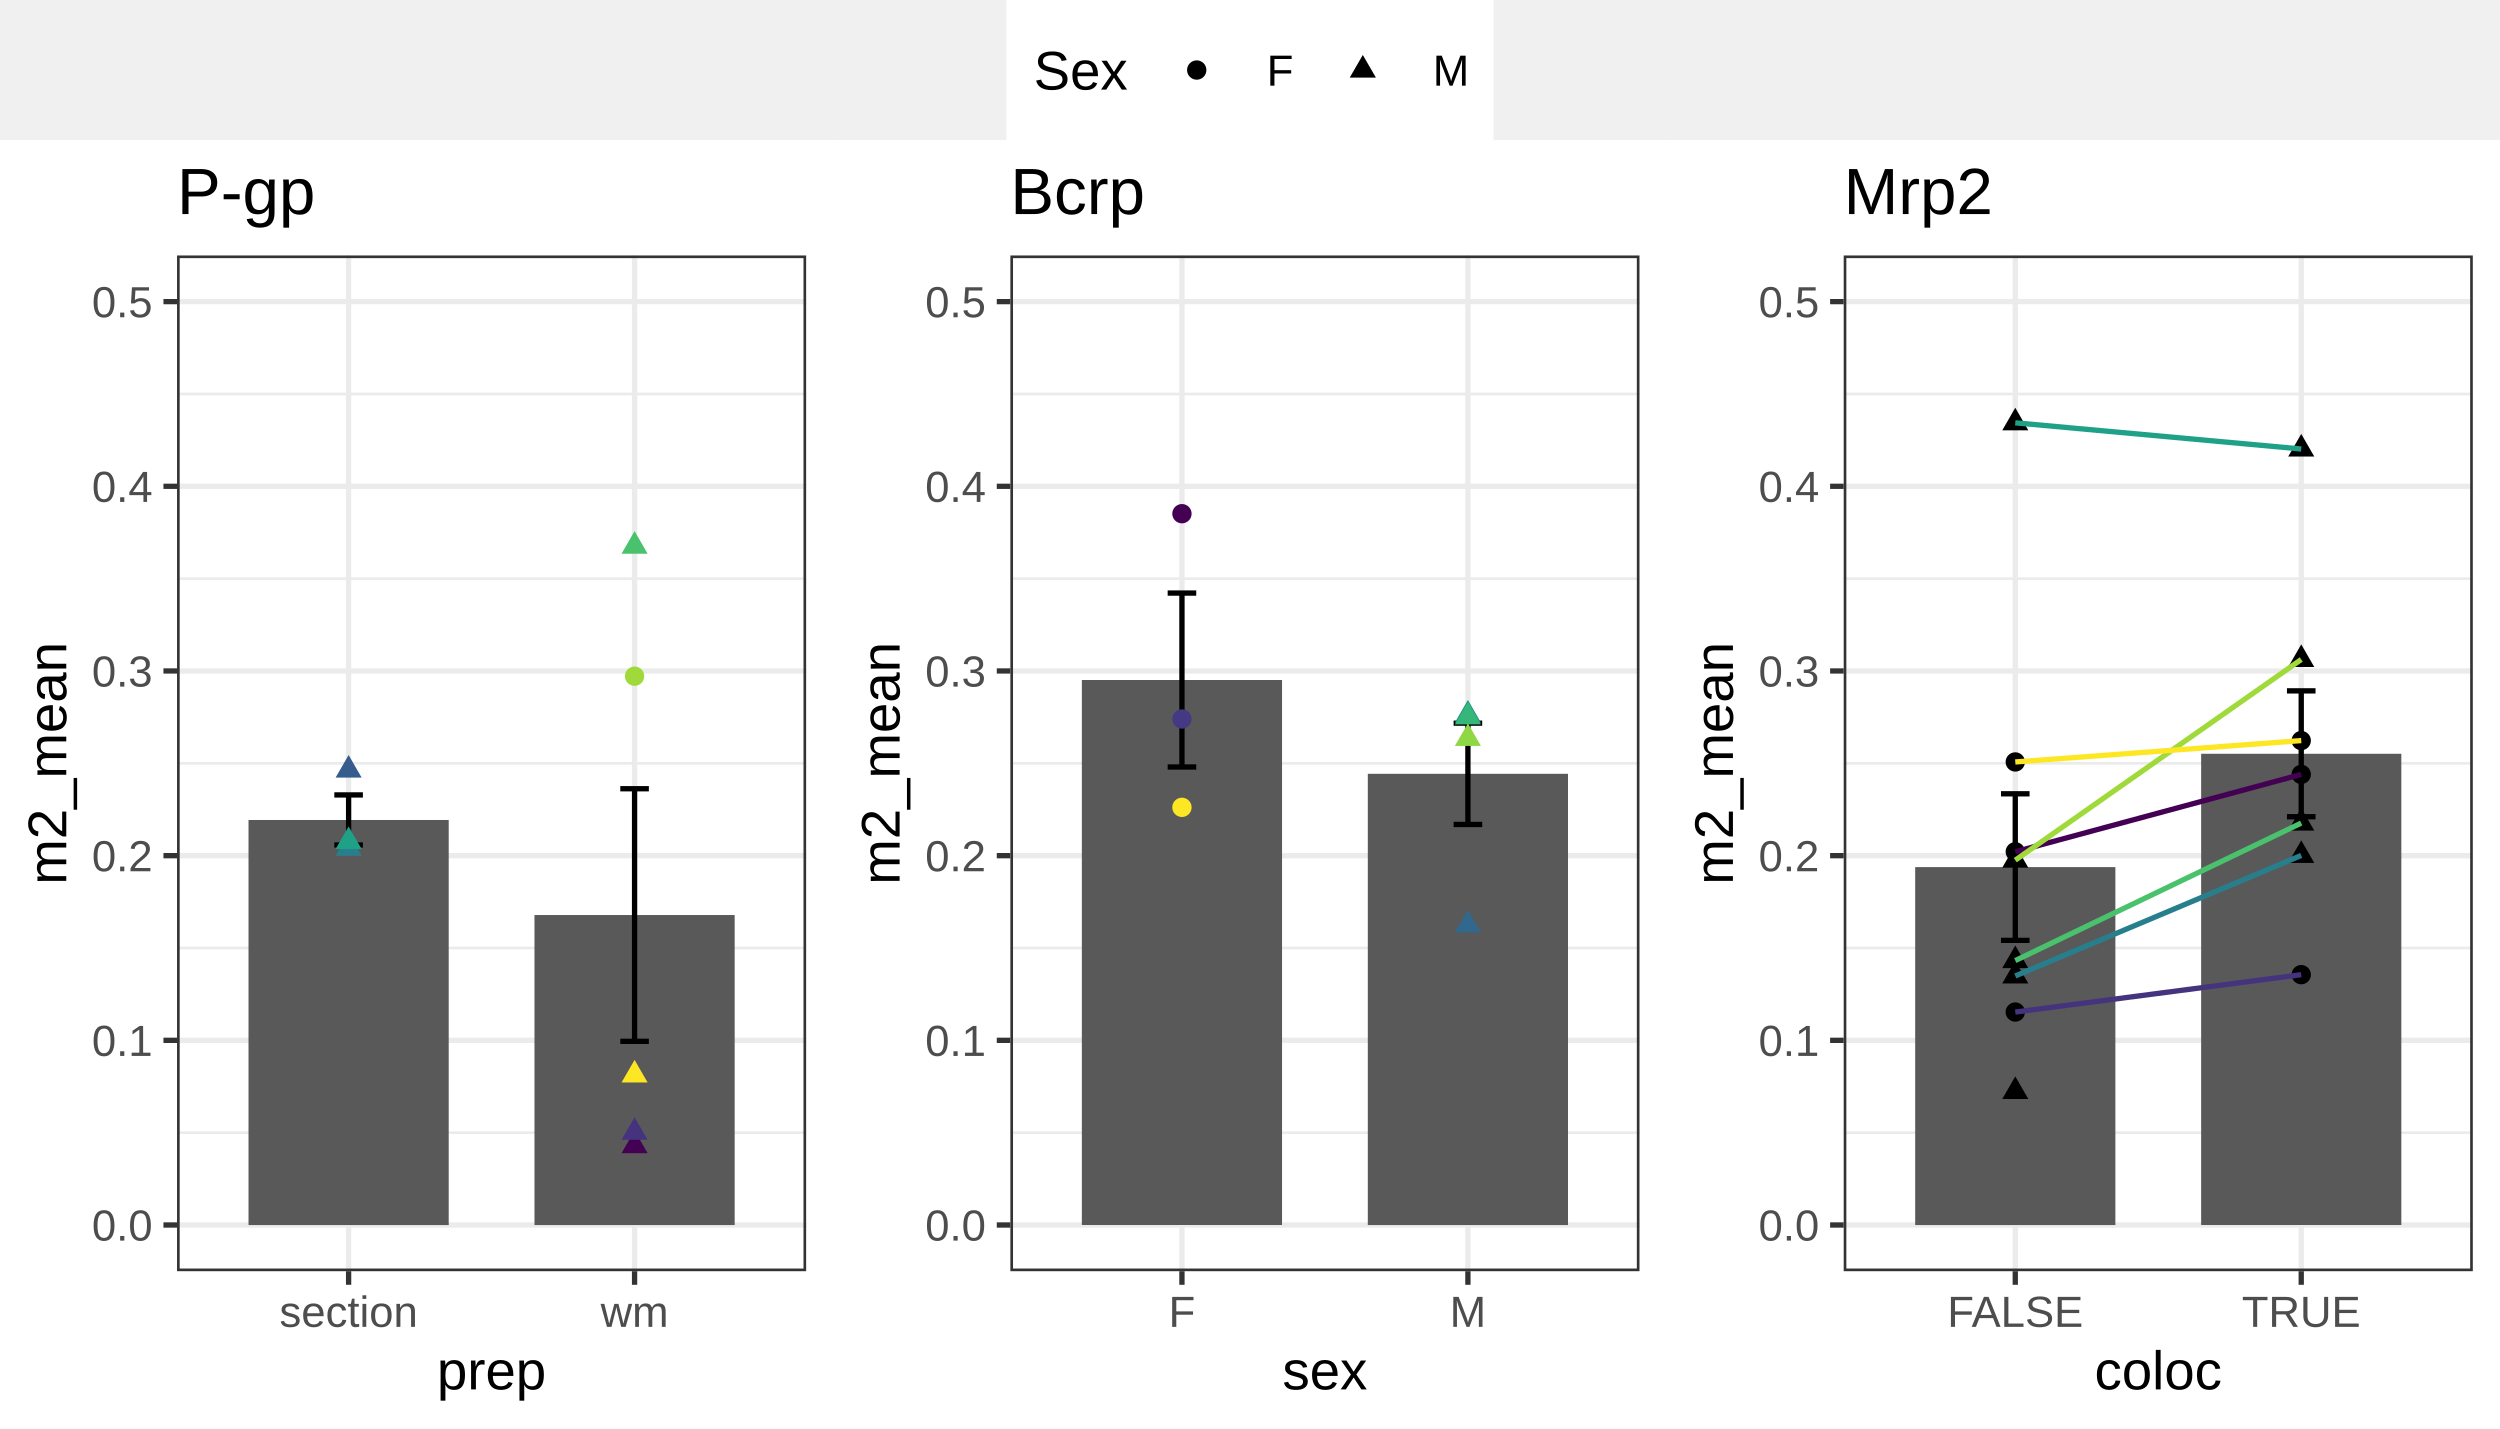
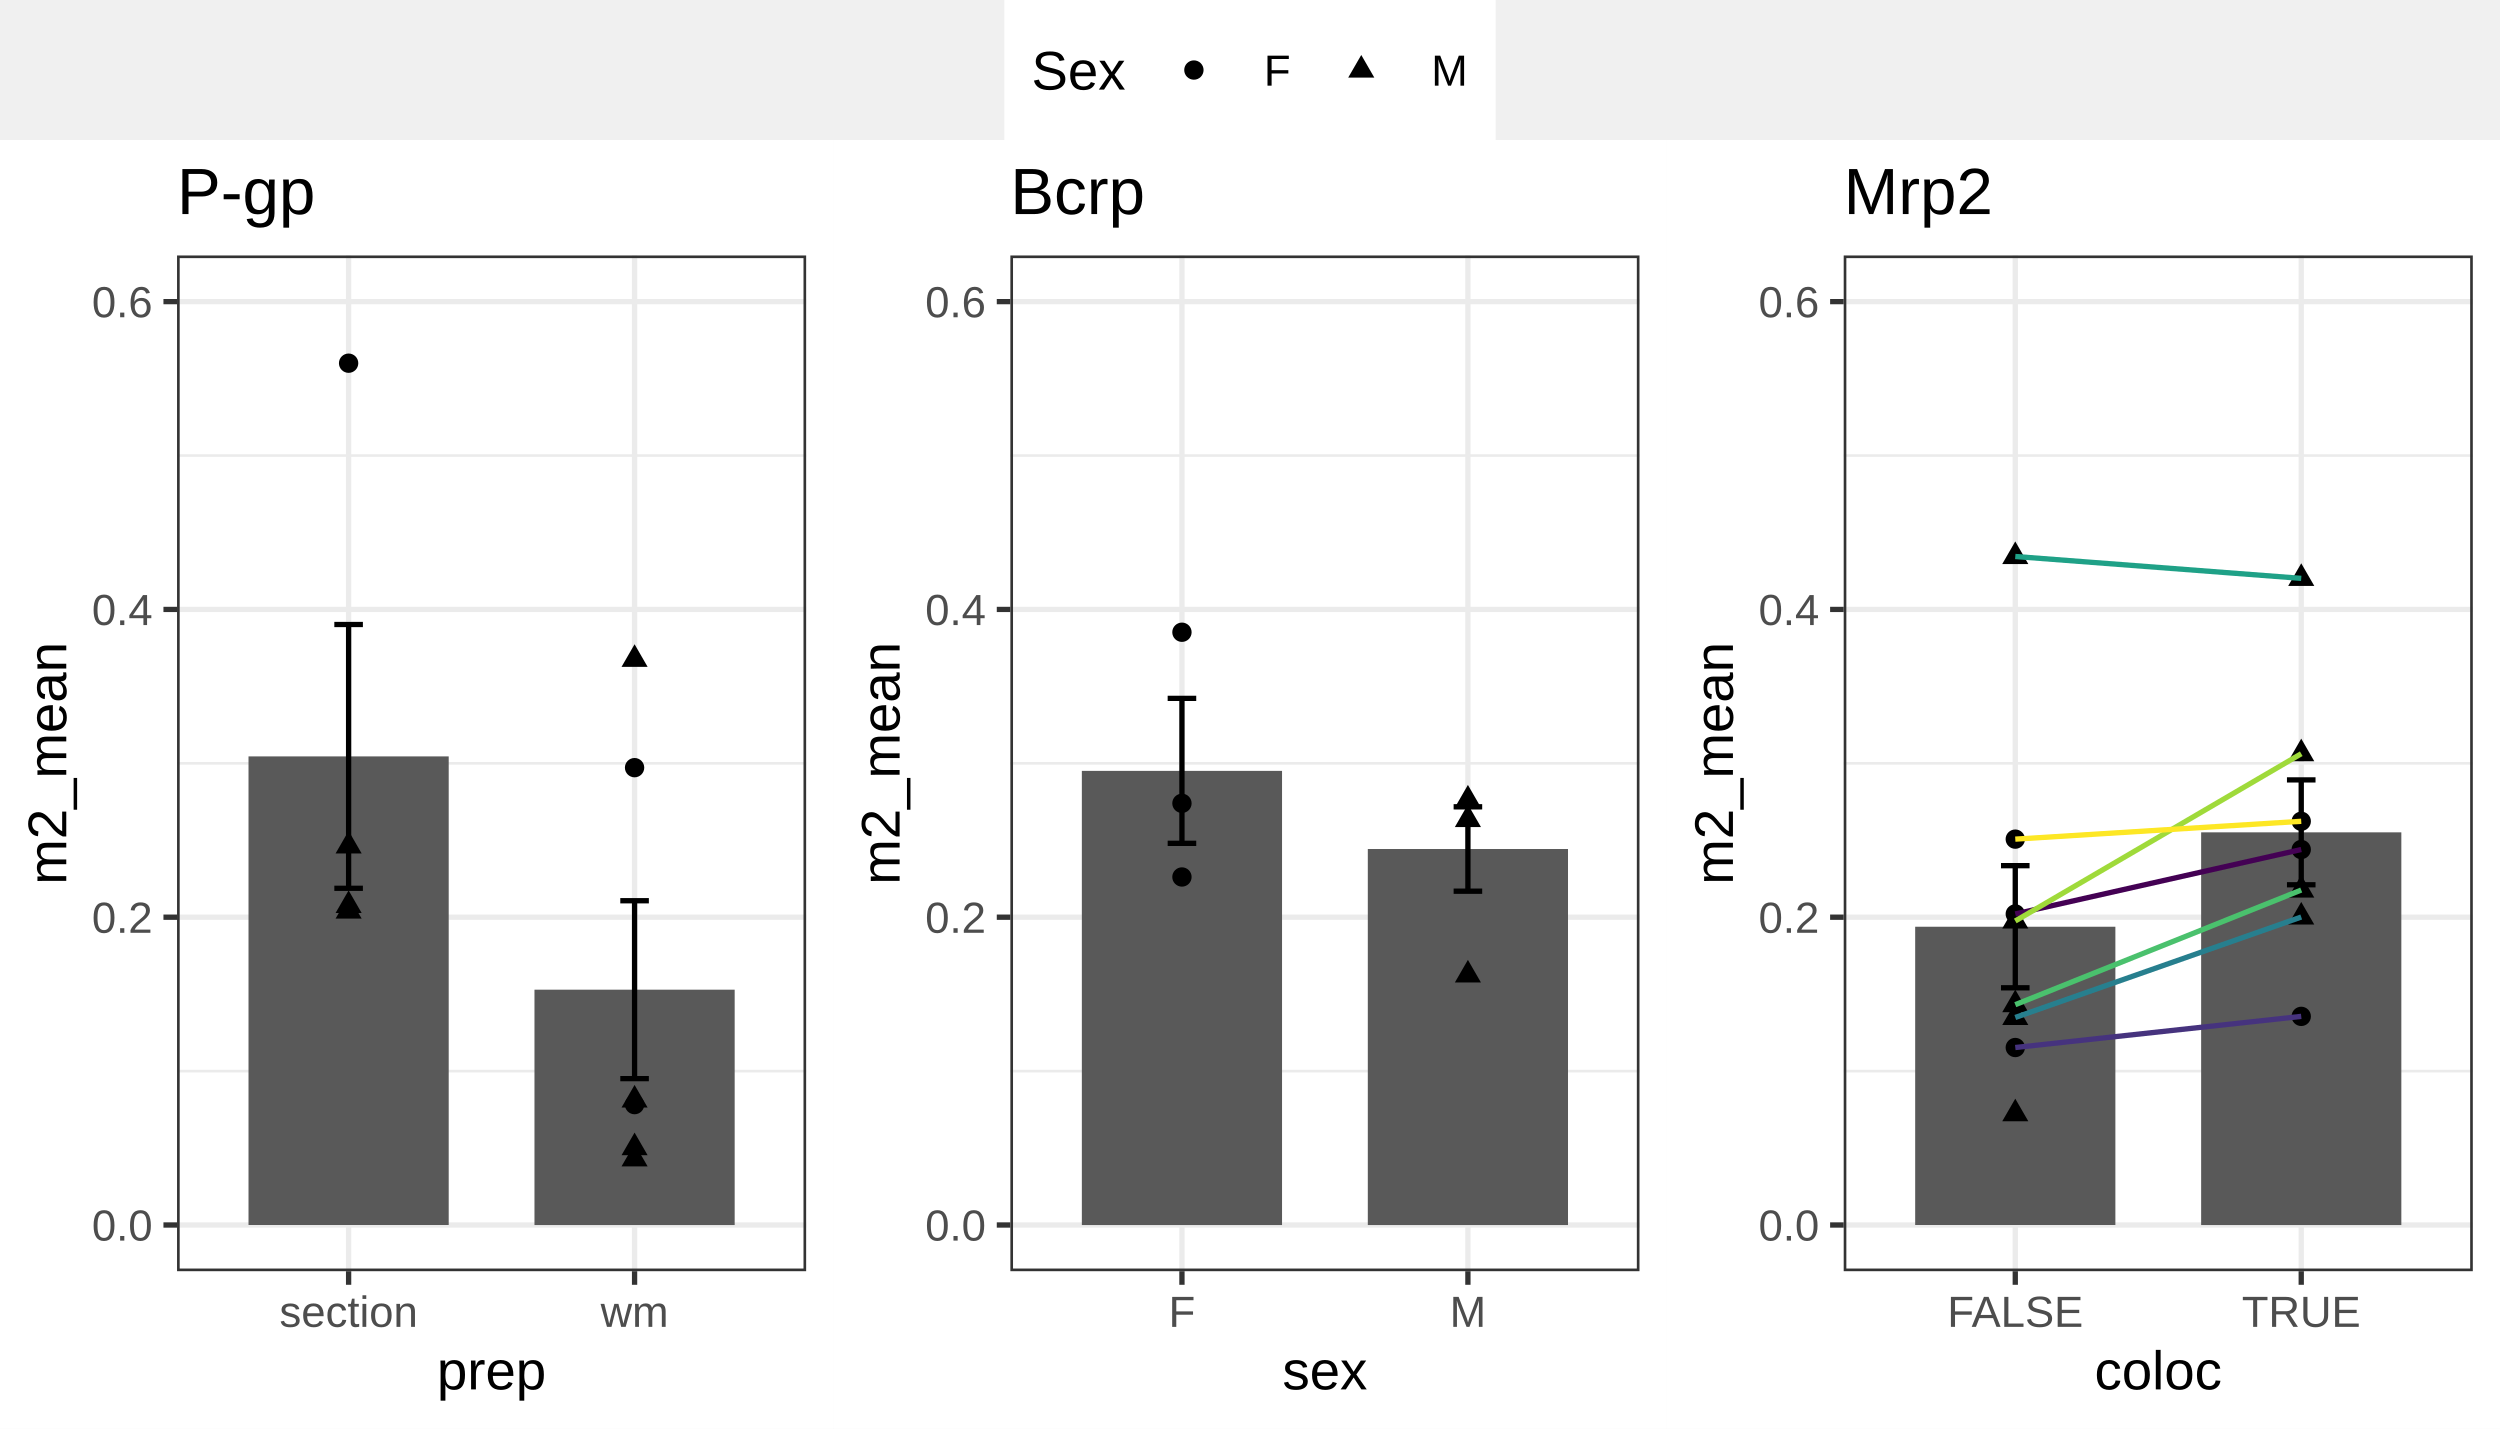
<svg xmlns="http://www.w3.org/2000/svg" class="svglite" width="504.00pt" height="288.00pt" viewBox="0 0 504.00 288.00">
  <defs>
    <style type="text/css">
    .svglite line, .svglite polyline, .svglite polygon, .svglite path, .svglite rect, .svglite circle {
      fill: none;
      stroke: #000000;
      stroke-linecap: round;
      stroke-linejoin: round;
      stroke-miterlimit: 10.00;
    }
+     .svglite text {
+       white-space: pre;
+     }
  </style>
  </defs>
  <rect width="100%" height="100%" style="stroke: none; fill: none;" />
  <defs>
    <clipPath id="cpMC4wMHw1MDQuMDB8MC4wMHwyODguMDA=">
      <rect x="0.00" y="0.00" width="504.00" height="288.00" />
    </clipPath>
  </defs>
  <g clip-path="url(#cpMC4wMHw1MDQuMDB8MC4wMHwyODguMDA=)">
-     <rect x="202.91" y="0" width="98.19" height="28.24" style="stroke-width: 1.07; stroke: none; fill: #FFFFFF;" />
-     <text x="208.39" y="18.06" style="font-size: 11.00px; font-family: Arial;" textLength="18.96px" lengthAdjust="spacingAndGlyphs">Sex</text>
-     <rect x="232.62" y="5.48" width="17.28" height="17.28" style="stroke-width: 1.07; stroke: none; fill: #FFFFFF;" />
-     <circle cx="241.26" cy="14.12" r="1.95" style="stroke-width: 0.71; stroke: none; fill: #000000;" />
-     <rect x="266.10" y="5.48" width="17.28" height="17.28" style="stroke-width: 1.07; stroke: none; fill: #FFFFFF;" />
-     <polygon points="274.74,11.08 277.38,15.64 272.11,15.64 " style="stroke-width: 0.71; stroke: none; fill: #000000;" />
-     <text x="255.38" y="17.27" style="font-size: 8.80px; font-family: Arial;" textLength="5.37px" lengthAdjust="spacingAndGlyphs">F</text>
-     <text x="288.86" y="17.27" style="font-size: 8.80px; font-family: Arial;" textLength="7.33px" lengthAdjust="spacingAndGlyphs">M</text>
+     <rect x="202.47" y="0" width="99.06" height="28.24" style="stroke-width: 1.07; stroke: none; fill: #FFFFFF;" />
+     <text x="207.95" y="18.06" style="font-size: 11.00px; font-family: &quot;Arial&quot;;" textLength="18.96px" lengthAdjust="spacingAndGlyphs">Sex</text>
+     <rect x="232.05" y="5.48" width="17.28" height="17.28" style="stroke-width: 1.07; stroke: none; fill: #FFFFFF;" />
+     <circle cx="240.69" cy="14.12" r="1.95" style="stroke-width: 0.71; stroke: none; fill: #000000;" />
+     <rect x="265.79" y="5.48" width="17.28" height="17.28" style="stroke-width: 1.07; stroke: none; fill: #FFFFFF;" />
+     <polygon points="274.43,11.08 277.06,15.64 271.80,15.64 " style="stroke-width: 0.71; stroke: none; fill: #000000;" />
+     <text x="254.81" y="17.27" style="font-size: 8.80px; font-family: &quot;Arial&quot;;" textLength="5.37px" lengthAdjust="spacingAndGlyphs">F</text>
+     <text x="288.55" y="17.27" style="font-size: 8.80px; font-family: &quot;Arial&quot;;" textLength="7.33px" lengthAdjust="spacingAndGlyphs">M</text>
  </g>
  <defs>
    <clipPath id="cpMC4wMHw1MDQuMDB8MjguMjR8Mjg4LjAw">
      <rect x="0.00" y="28.24" width="504.00" height="259.76" />
    </clipPath>
  </defs>
  <g clip-path="url(#cpMC4wMHw1MDQuMDB8MjguMjR8Mjg4LjAw)">
</g>
  <g clip-path="url(#cpMC4wMHw1MDQuMDB8MC4wMHwyODguMDA=)">
</g>
  <defs>
    <clipPath id="cpMC4wMHwxNjguMDB8MjguMjR8Mjg4LjAw">
      <rect x="0.00" y="28.24" width="168.00" height="259.76" />
    </clipPath>
  </defs>
  <g clip-path="url(#cpMC4wMHwxNjguMDB8MjguMjR8Mjg4LjAw)">
    <rect x="-0" y="28.24" width="168.00" height="259.76" style="stroke-width: 1.07; stroke: #FFFFFF; fill: #FFFFFF;" />
  </g>
  <g clip-path="url(#cpMC4wMHw1MDQuMDB8MC4wMHwyODguMDA=)">
</g>
  <defs>
    <clipPath id="cpMzUuNjl8MTYyLjUyfDUxLjUwfDI1Ni4yNw==">
      <rect x="35.69" y="51.50" width="126.83" height="204.77" />
    </clipPath>
  </defs>
  <g clip-path="url(#cpMzUuNjl8MTYyLjUyfDUxLjUwfDI1Ni4yNw==)">
    <rect x="35.69" y="51.50" width="126.83" height="204.77" style="stroke-width: 1.07; stroke: none; fill: #FFFFFF;" />
-     <polyline points="35.69,228.35 162.52,228.35 " style="stroke-width: 0.53; stroke: #EBEBEB; stroke-linecap: butt;" />
-     <polyline points="35.69,191.12 162.52,191.12 " style="stroke-width: 0.53; stroke: #EBEBEB; stroke-linecap: butt;" />
+     <polyline points="35.69,215.94 162.52,215.94 " style="stroke-width: 0.53; stroke: #EBEBEB; stroke-linecap: butt;" />
    <polyline points="35.69,153.89 162.52,153.89 " style="stroke-width: 0.53; stroke: #EBEBEB; stroke-linecap: butt;" />
-     <polyline points="35.69,116.66 162.52,116.66 " style="stroke-width: 0.53; stroke: #EBEBEB; stroke-linecap: butt;" />
-     <polyline points="35.69,79.43 162.52,79.43 " style="stroke-width: 0.53; stroke: #EBEBEB; stroke-linecap: butt;" />
+     <polyline points="35.69,91.84 162.52,91.84 " style="stroke-width: 0.53; stroke: #EBEBEB; stroke-linecap: butt;" />
    <polyline points="35.69,246.96 162.52,246.96 " style="stroke-width: 1.07; stroke: #EBEBEB; stroke-linecap: butt;" />
-     <polyline points="35.69,209.73 162.52,209.73 " style="stroke-width: 1.07; stroke: #EBEBEB; stroke-linecap: butt;" />
-     <polyline points="35.69,172.50 162.52,172.50 " style="stroke-width: 1.07; stroke: #EBEBEB; stroke-linecap: butt;" />
-     <polyline points="35.69,135.27 162.52,135.27 " style="stroke-width: 1.07; stroke: #EBEBEB; stroke-linecap: butt;" />
-     <polyline points="35.69,98.04 162.52,98.04 " style="stroke-width: 1.07; stroke: #EBEBEB; stroke-linecap: butt;" />
+     <polyline points="35.69,184.91 162.52,184.91 " style="stroke-width: 1.07; stroke: #EBEBEB; stroke-linecap: butt;" />
+     <polyline points="35.69,122.86 162.52,122.86 " style="stroke-width: 1.07; stroke: #EBEBEB; stroke-linecap: butt;" />
    <polyline points="35.69,60.81 162.52,60.81 " style="stroke-width: 1.07; stroke: #EBEBEB; stroke-linecap: butt;" />
    <polyline points="70.28,256.27 70.28,51.50 " style="stroke-width: 1.07; stroke: #EBEBEB; stroke-linecap: butt;" />
    <polyline points="127.93,256.27 127.93,51.50 " style="stroke-width: 1.07; stroke: #EBEBEB; stroke-linecap: butt;" />
-     <rect x="50.10" y="165.31" width="40.36" height="81.66" style="stroke-width: 1.07; stroke: none; stroke-linecap: square; stroke-linejoin: miter; fill: #595959;" />
-     <rect x="107.75" y="184.47" width="40.36" height="62.50" style="stroke-width: 1.07; stroke: none; stroke-linecap: square; stroke-linejoin: miter; fill: #595959;" />
-     <polyline points="67.40,160.26 73.16,160.26 " style="stroke-width: 1.07; stroke-linecap: butt;" />
-     <polyline points="70.28,160.26 70.28,170.35 " style="stroke-width: 1.07; stroke-linecap: butt;" />
-     <polyline points="67.40,170.35 73.16,170.35 " style="stroke-width: 1.07; stroke-linecap: butt;" />
-     <polyline points="125.05,159.01 130.81,159.01 " style="stroke-width: 1.07; stroke-linecap: butt;" />
-     <polyline points="127.93,159.01 127.93,209.93 " style="stroke-width: 1.07; stroke-linecap: butt;" />
-     <polyline points="125.05,209.93 130.81,209.93 " style="stroke-width: 1.07; stroke-linecap: butt;" />
-     <polygon points="127.93,227.92 130.56,232.48 125.30,232.48 " style="stroke-width: 0.71; stroke: none; fill: #440154;" />
-     <polygon points="127.93,225.22 130.56,229.78 125.30,229.78 " style="stroke-width: 0.71; stroke: none; fill: #46337E;" />
-     <polygon points="70.28,152.21 72.91,156.77 67.65,156.77 " style="stroke-width: 0.71; stroke: none; fill: #365C8D;" />
-     <polygon points="70.28,167.97 72.91,172.53 67.65,172.53 " style="stroke-width: 0.71; stroke: none; fill: #277F8E;" />
-     <polygon points="70.28,166.61 72.91,171.17 67.65,171.17 " style="stroke-width: 0.71; stroke: none; fill: #1FA187;" />
-     <polygon points="127.93,107.07 130.56,111.63 125.30,111.63 " style="stroke-width: 0.71; stroke: none; fill: #4AC16D;" />
-     <circle cx="127.93" cy="136.32" r="1.95" style="stroke-width: 0.71; stroke: none; fill: #9FDA3A;" />
-     <polygon points="127.93,213.68 130.56,218.23 125.30,218.23 " style="stroke-width: 0.71; stroke: none; fill: #FDE725;" />
+     <rect x="50.10" y="152.49" width="40.36" height="94.47" style="stroke-width: 1.07; stroke: none; stroke-linecap: butt; stroke-linejoin: miter; fill: #595959;" />
+     <rect x="107.75" y="199.52" width="40.36" height="47.45" style="stroke-width: 1.07; stroke: none; stroke-linecap: butt; stroke-linejoin: miter; fill: #595959;" />
+     <polyline points="67.40,125.90 73.16,125.90 " style="stroke-width: 1.07; stroke-linecap: butt;" />
+     <polyline points="70.28,125.90 70.28,179.08 " style="stroke-width: 1.07; stroke-linecap: butt;" />
+     <polyline points="67.40,179.08 73.16,179.08 " style="stroke-width: 1.07; stroke-linecap: butt;" />
+     <polyline points="125.05,181.59 130.81,181.59 " style="stroke-width: 1.07; stroke-linecap: butt;" />
+     <polyline points="127.93,181.59 127.93,217.45 " style="stroke-width: 1.07; stroke-linecap: butt;" />
+     <polyline points="125.05,217.45 130.81,217.45 " style="stroke-width: 1.07; stroke-linecap: butt;" />
+     <polygon points="127.93,230.58 130.56,235.14 125.30,235.14 " style="stroke-width: 0.71; stroke: none; fill: #000000;" />
+     <polygon points="127.93,228.33 130.56,232.89 125.30,232.89 " style="stroke-width: 0.71; stroke: none; fill: #000000;" />
+     <circle cx="70.28" cy="73.22" r="1.95" style="stroke-width: 0.71; stroke: none; fill: #000000;" />
+     <circle cx="127.93" cy="222.69" r="1.95" style="stroke-width: 0.71; stroke: none; fill: #000000;" />
+     <polygon points="70.28,167.50 72.91,172.06 67.65,172.06 " style="stroke-width: 0.71; stroke: none; fill: #000000;" />
+     <polygon points="70.28,180.63 72.91,185.19 67.65,185.19 " style="stroke-width: 0.71; stroke: none; fill: #000000;" />
+     <polygon points="70.28,179.50 72.91,184.06 67.65,184.06 " style="stroke-width: 0.71; stroke: none; fill: #000000;" />
+     <polygon points="127.93,129.88 130.56,134.44 125.30,134.44 " style="stroke-width: 0.71; stroke: none; fill: #000000;" />
+     <circle cx="127.93" cy="154.76" r="1.95" style="stroke-width: 0.71; stroke: none; fill: #000000;" />
+     <polygon points="127.93,218.72 130.56,223.28 125.30,223.28 " style="stroke-width: 0.71; stroke: none; fill: #000000;" />
    <rect x="35.69" y="51.50" width="126.83" height="204.77" style="stroke-width: 1.07; stroke: #333333;" />
  </g>
  <g clip-path="url(#cpMC4wMHw1MDQuMDB8MC4wMHwyODguMDA=)">
-     <text x="30.76" y="250.11" text-anchor="end" style="font-size: 8.80px; fill: #4D4D4D; font-family: Arial;" textLength="12.24px" lengthAdjust="spacingAndGlyphs">0.0</text>
-     <text x="30.76" y="212.88" text-anchor="end" style="font-size: 8.80px; fill: #4D4D4D; font-family: Arial;" textLength="12.24px" lengthAdjust="spacingAndGlyphs">0.1</text>
-     <text x="30.76" y="175.65" text-anchor="end" style="font-size: 8.80px; fill: #4D4D4D; font-family: Arial;" textLength="12.24px" lengthAdjust="spacingAndGlyphs">0.2</text>
-     <text x="30.76" y="138.42" text-anchor="end" style="font-size: 8.80px; fill: #4D4D4D; font-family: Arial;" textLength="12.24px" lengthAdjust="spacingAndGlyphs">0.3</text>
-     <text x="30.76" y="101.19" text-anchor="end" style="font-size: 8.80px; fill: #4D4D4D; font-family: Arial;" textLength="12.24px" lengthAdjust="spacingAndGlyphs">0.4</text>
-     <text x="30.76" y="63.96" text-anchor="end" style="font-size: 8.80px; fill: #4D4D4D; font-family: Arial;" textLength="12.24px" lengthAdjust="spacingAndGlyphs">0.5</text>
+     <text x="30.76" y="250.11" text-anchor="end" style="font-size: 8.80px;fill: #4D4D4D; font-family: &quot;Arial&quot;;" textLength="12.24px" lengthAdjust="spacingAndGlyphs">0.0</text>
+     <text x="30.76" y="188.06" text-anchor="end" style="font-size: 8.80px;fill: #4D4D4D; font-family: &quot;Arial&quot;;" textLength="12.24px" lengthAdjust="spacingAndGlyphs">0.2</text>
+     <text x="30.76" y="126.01" text-anchor="end" style="font-size: 8.80px;fill: #4D4D4D; font-family: &quot;Arial&quot;;" textLength="12.24px" lengthAdjust="spacingAndGlyphs">0.4</text>
+     <text x="30.76" y="63.96" text-anchor="end" style="font-size: 8.80px;fill: #4D4D4D; font-family: &quot;Arial&quot;;" textLength="12.24px" lengthAdjust="spacingAndGlyphs">0.6</text>
    <polyline points="32.95,246.96 35.69,246.96 " style="stroke-width: 1.07; stroke: #333333; stroke-linecap: butt;" />
-     <polyline points="32.95,209.73 35.69,209.73 " style="stroke-width: 1.07; stroke: #333333; stroke-linecap: butt;" />
-     <polyline points="32.95,172.50 35.69,172.50 " style="stroke-width: 1.07; stroke: #333333; stroke-linecap: butt;" />
-     <polyline points="32.95,135.27 35.69,135.27 " style="stroke-width: 1.07; stroke: #333333; stroke-linecap: butt;" />
-     <polyline points="32.95,98.04 35.69,98.04 " style="stroke-width: 1.07; stroke: #333333; stroke-linecap: butt;" />
+     <polyline points="32.95,184.91 35.69,184.91 " style="stroke-width: 1.07; stroke: #333333; stroke-linecap: butt;" />
+     <polyline points="32.95,122.86 35.69,122.86 " style="stroke-width: 1.07; stroke: #333333; stroke-linecap: butt;" />
    <polyline points="32.95,60.81 35.69,60.81 " style="stroke-width: 1.07; stroke: #333333; stroke-linecap: butt;" />
    <polyline points="70.28,259.01 70.28,256.27 " style="stroke-width: 1.07; stroke: #333333; stroke-linecap: butt;" />
    <polyline points="127.93,259.01 127.93,256.27 " style="stroke-width: 1.07; stroke: #333333; stroke-linecap: butt;" />
-     <text x="70.28" y="267.50" text-anchor="middle" style="font-size: 8.80px; fill: #4D4D4D; font-family: Arial;" textLength="27.89px" lengthAdjust="spacingAndGlyphs">section</text>
-     <text x="127.93" y="267.50" text-anchor="middle" style="font-size: 8.80px; fill: #4D4D4D; font-family: Arial;" textLength="13.68px" lengthAdjust="spacingAndGlyphs">wm</text>
-     <text x="99.10" y="280.10" text-anchor="middle" style="font-size: 11.00px; font-family: Arial;" textLength="22.02px" lengthAdjust="spacingAndGlyphs">prep</text>
-     <text transform="translate(13.36,153.89) rotate(-90)" text-anchor="middle" style="font-size: 11.00px; font-family: Arial;" textLength="48.93px" lengthAdjust="spacingAndGlyphs">m2_mean</text>
-     <text x="35.69" y="43.16" style="font-size: 13.20px; font-family: Arial;" textLength="27.86px" lengthAdjust="spacingAndGlyphs">P-gp</text>
+     <text x="70.28" y="267.50" text-anchor="middle" style="font-size: 8.80px;fill: #4D4D4D; font-family: &quot;Arial&quot;;" textLength="27.89px" lengthAdjust="spacingAndGlyphs">section</text>
+     <text x="127.93" y="267.50" text-anchor="middle" style="font-size: 8.80px;fill: #4D4D4D; font-family: &quot;Arial&quot;;" textLength="13.68px" lengthAdjust="spacingAndGlyphs">wm</text>
+     <text x="99.10" y="280.10" text-anchor="middle" style="font-size: 11.00px; font-family: &quot;Arial&quot;;" textLength="22.02px" lengthAdjust="spacingAndGlyphs">prep</text>
+     <text transform="translate(13.36,153.89) rotate(-90)" text-anchor="middle" style="font-size: 11.00px; font-family: &quot;Arial&quot;;" textLength="48.93px" lengthAdjust="spacingAndGlyphs">m2_mean</text>
+     <text x="35.69" y="43.16" style="font-size: 13.20px; font-family: &quot;Arial&quot;;" textLength="27.86px" lengthAdjust="spacingAndGlyphs">P-gp</text>
  </g>
  <defs>
    <clipPath id="cpMTY4LjAwfDMzNi4wMHwyOC4yNHwyODguMDA=">
      <rect x="168.00" y="28.24" width="168.00" height="259.76" />
    </clipPath>
  </defs>
  <g clip-path="url(#cpMTY4LjAwfDMzNi4wMHwyOC4yNHwyODguMDA=)">
    <rect x="168.00" y="28.24" width="168.00" height="259.76" style="stroke-width: 1.07; stroke: #FFFFFF; fill: #FFFFFF;" />
  </g>
  <g clip-path="url(#cpMC4wMHw1MDQuMDB8MC4wMHwyODguMDA=)">
</g>
  <defs>
    <clipPath id="cpMjAzLjY5fDMzMC41Mnw1MS41MHwyNTYuMjc=">
      <rect x="203.69" y="51.50" width="126.83" height="204.77" />
    </clipPath>
  </defs>
  <g clip-path="url(#cpMjAzLjY5fDMzMC41Mnw1MS41MHwyNTYuMjc=)">
    <rect x="203.69" y="51.50" width="126.83" height="204.77" style="stroke-width: 1.07; stroke: none; fill: #FFFFFF;" />
-     <polyline points="203.69,228.35 330.52,228.35 " style="stroke-width: 0.53; stroke: #EBEBEB; stroke-linecap: butt;" />
-     <polyline points="203.69,191.12 330.52,191.12 " style="stroke-width: 0.53; stroke: #EBEBEB; stroke-linecap: butt;" />
+     <polyline points="203.69,215.94 330.52,215.94 " style="stroke-width: 0.53; stroke: #EBEBEB; stroke-linecap: butt;" />
    <polyline points="203.69,153.89 330.52,153.89 " style="stroke-width: 0.53; stroke: #EBEBEB; stroke-linecap: butt;" />
-     <polyline points="203.69,116.66 330.52,116.66 " style="stroke-width: 0.53; stroke: #EBEBEB; stroke-linecap: butt;" />
-     <polyline points="203.69,79.43 330.52,79.43 " style="stroke-width: 0.53; stroke: #EBEBEB; stroke-linecap: butt;" />
+     <polyline points="203.69,91.84 330.52,91.84 " style="stroke-width: 0.53; stroke: #EBEBEB; stroke-linecap: butt;" />
    <polyline points="203.69,246.96 330.52,246.96 " style="stroke-width: 1.07; stroke: #EBEBEB; stroke-linecap: butt;" />
-     <polyline points="203.69,209.73 330.52,209.73 " style="stroke-width: 1.07; stroke: #EBEBEB; stroke-linecap: butt;" />
-     <polyline points="203.69,172.50 330.52,172.50 " style="stroke-width: 1.07; stroke: #EBEBEB; stroke-linecap: butt;" />
-     <polyline points="203.69,135.27 330.52,135.27 " style="stroke-width: 1.07; stroke: #EBEBEB; stroke-linecap: butt;" />
-     <polyline points="203.69,98.04 330.52,98.04 " style="stroke-width: 1.07; stroke: #EBEBEB; stroke-linecap: butt;" />
+     <polyline points="203.69,184.91 330.52,184.91 " style="stroke-width: 1.07; stroke: #EBEBEB; stroke-linecap: butt;" />
+     <polyline points="203.69,122.86 330.52,122.86 " style="stroke-width: 1.07; stroke: #EBEBEB; stroke-linecap: butt;" />
    <polyline points="203.69,60.81 330.52,60.81 " style="stroke-width: 1.07; stroke: #EBEBEB; stroke-linecap: butt;" />
    <polyline points="238.28,256.27 238.28,51.50 " style="stroke-width: 1.07; stroke: #EBEBEB; stroke-linecap: butt;" />
    <polyline points="295.93,256.27 295.93,51.50 " style="stroke-width: 1.07; stroke: #EBEBEB; stroke-linecap: butt;" />
-     <rect x="218.10" y="137.09" width="40.36" height="109.87" style="stroke-width: 1.07; stroke: none; stroke-linecap: square; stroke-linejoin: miter; fill: #595959;" />
-     <rect x="275.75" y="156.00" width="40.36" height="90.97" style="stroke-width: 1.07; stroke: none; stroke-linecap: square; stroke-linejoin: miter; fill: #595959;" />
-     <polyline points="235.40,119.56 241.16,119.56 " style="stroke-width: 1.07; stroke-linecap: butt;" />
-     <polyline points="238.28,119.56 238.28,154.63 " style="stroke-width: 1.07; stroke-linecap: butt;" />
-     <polyline points="235.40,154.63 241.16,154.63 " style="stroke-width: 1.07; stroke-linecap: butt;" />
-     <polyline points="293.05,145.79 298.81,145.79 " style="stroke-width: 1.07; stroke-linecap: butt;" />
-     <polyline points="295.93,145.79 295.93,166.21 " style="stroke-width: 1.07; stroke-linecap: butt;" />
-     <polyline points="293.05,166.21 298.81,166.21 " style="stroke-width: 1.07; stroke-linecap: butt;" />
-     <circle cx="238.28" cy="103.56" r="1.95" style="stroke-width: 0.71; stroke: none; fill: #440154;" />
-     <circle cx="238.28" cy="144.95" r="1.95" style="stroke-width: 0.71; stroke: none; fill: #443A83;" />
-     <polygon points="295.93,183.43 298.56,187.99 293.30,187.99 " style="stroke-width: 0.71; stroke: none; fill: #31688E;" />
-     <polygon points="295.93,141.11 298.56,145.67 293.30,145.67 " style="stroke-width: 0.71; stroke: none; fill: #21908C;" />
-     <polygon points="295.93,141.48 298.56,146.04 293.30,146.04 " style="stroke-width: 0.71; stroke: none; fill: #35B779;" />
-     <polygon points="295.93,145.82 298.56,150.38 293.30,150.38 " style="stroke-width: 0.71; stroke: none; fill: #8FD744;" />
-     <circle cx="238.28" cy="162.76" r="1.95" style="stroke-width: 0.71; stroke: none; fill: #FDE725;" />
+     <rect x="218.10" y="155.41" width="40.36" height="91.56" style="stroke-width: 1.07; stroke: none; stroke-linecap: butt; stroke-linejoin: miter; fill: #595959;" />
+     <rect x="275.75" y="171.16" width="40.36" height="75.81" style="stroke-width: 1.07; stroke: none; stroke-linecap: butt; stroke-linejoin: miter; fill: #595959;" />
+     <polyline points="235.40,140.79 241.16,140.79 " style="stroke-width: 1.07; stroke-linecap: butt;" />
+     <polyline points="238.28,140.79 238.28,170.02 " style="stroke-width: 1.07; stroke-linecap: butt;" />
+     <polyline points="235.40,170.02 241.16,170.02 " style="stroke-width: 1.07; stroke-linecap: butt;" />
+     <polyline points="293.05,162.65 298.81,162.65 " style="stroke-width: 1.07; stroke-linecap: butt;" />
+     <polyline points="295.93,162.65 295.93,179.67 " style="stroke-width: 1.07; stroke-linecap: butt;" />
+     <polyline points="293.05,179.67 298.81,179.67 " style="stroke-width: 1.07; stroke-linecap: butt;" />
+     <circle cx="238.28" cy="127.46" r="1.95" style="stroke-width: 0.71; stroke: none; fill: #000000;" />
+     <circle cx="238.28" cy="161.95" r="1.95" style="stroke-width: 0.71; stroke: none; fill: #000000;" />
+     <polygon points="295.93,193.51 298.56,198.07 293.30,198.07 " style="stroke-width: 0.71; stroke: none; fill: #000000;" />
+     <polygon points="295.93,158.24 298.56,162.80 293.30,162.80 " style="stroke-width: 0.71; stroke: none; fill: #000000;" />
+     <polygon points="295.93,158.55 298.56,163.11 293.30,163.11 " style="stroke-width: 0.71; stroke: none; fill: #000000;" />
+     <polygon points="295.93,162.17 298.56,166.73 293.30,166.73 " style="stroke-width: 0.71; stroke: none; fill: #000000;" />
+     <circle cx="238.28" cy="176.80" r="1.95" style="stroke-width: 0.71; stroke: none; fill: #000000;" />
    <rect x="203.69" y="51.50" width="126.83" height="204.77" style="stroke-width: 1.07; stroke: #333333;" />
  </g>
  <g clip-path="url(#cpMC4wMHw1MDQuMDB8MC4wMHwyODguMDA=)">
-     <text x="198.76" y="250.11" text-anchor="end" style="font-size: 8.80px; fill: #4D4D4D; font-family: Arial;" textLength="12.24px" lengthAdjust="spacingAndGlyphs">0.0</text>
-     <text x="198.76" y="212.88" text-anchor="end" style="font-size: 8.80px; fill: #4D4D4D; font-family: Arial;" textLength="12.24px" lengthAdjust="spacingAndGlyphs">0.1</text>
-     <text x="198.76" y="175.65" text-anchor="end" style="font-size: 8.80px; fill: #4D4D4D; font-family: Arial;" textLength="12.24px" lengthAdjust="spacingAndGlyphs">0.2</text>
-     <text x="198.76" y="138.42" text-anchor="end" style="font-size: 8.80px; fill: #4D4D4D; font-family: Arial;" textLength="12.24px" lengthAdjust="spacingAndGlyphs">0.3</text>
-     <text x="198.76" y="101.19" text-anchor="end" style="font-size: 8.80px; fill: #4D4D4D; font-family: Arial;" textLength="12.24px" lengthAdjust="spacingAndGlyphs">0.4</text>
-     <text x="198.76" y="63.96" text-anchor="end" style="font-size: 8.80px; fill: #4D4D4D; font-family: Arial;" textLength="12.24px" lengthAdjust="spacingAndGlyphs">0.5</text>
+     <text x="198.76" y="250.11" text-anchor="end" style="font-size: 8.80px;fill: #4D4D4D; font-family: &quot;Arial&quot;;" textLength="12.24px" lengthAdjust="spacingAndGlyphs">0.0</text>
+     <text x="198.76" y="188.06" text-anchor="end" style="font-size: 8.80px;fill: #4D4D4D; font-family: &quot;Arial&quot;;" textLength="12.24px" lengthAdjust="spacingAndGlyphs">0.2</text>
+     <text x="198.76" y="126.01" text-anchor="end" style="font-size: 8.80px;fill: #4D4D4D; font-family: &quot;Arial&quot;;" textLength="12.24px" lengthAdjust="spacingAndGlyphs">0.4</text>
+     <text x="198.76" y="63.96" text-anchor="end" style="font-size: 8.80px;fill: #4D4D4D; font-family: &quot;Arial&quot;;" textLength="12.24px" lengthAdjust="spacingAndGlyphs">0.6</text>
    <polyline points="200.95,246.96 203.69,246.96 " style="stroke-width: 1.07; stroke: #333333; stroke-linecap: butt;" />
-     <polyline points="200.95,209.73 203.69,209.73 " style="stroke-width: 1.07; stroke: #333333; stroke-linecap: butt;" />
-     <polyline points="200.95,172.50 203.69,172.50 " style="stroke-width: 1.07; stroke: #333333; stroke-linecap: butt;" />
-     <polyline points="200.95,135.27 203.69,135.27 " style="stroke-width: 1.07; stroke: #333333; stroke-linecap: butt;" />
-     <polyline points="200.95,98.04 203.69,98.04 " style="stroke-width: 1.07; stroke: #333333; stroke-linecap: butt;" />
+     <polyline points="200.95,184.91 203.69,184.91 " style="stroke-width: 1.07; stroke: #333333; stroke-linecap: butt;" />
+     <polyline points="200.95,122.86 203.69,122.86 " style="stroke-width: 1.07; stroke: #333333; stroke-linecap: butt;" />
    <polyline points="200.95,60.81 203.69,60.81 " style="stroke-width: 1.07; stroke: #333333; stroke-linecap: butt;" />
    <polyline points="238.28,259.01 238.28,256.27 " style="stroke-width: 1.07; stroke: #333333; stroke-linecap: butt;" />
    <polyline points="295.93,259.01 295.93,256.27 " style="stroke-width: 1.07; stroke: #333333; stroke-linecap: butt;" />
-     <text x="238.28" y="267.50" text-anchor="middle" style="font-size: 8.80px; fill: #4D4D4D; font-family: Arial;" textLength="5.37px" lengthAdjust="spacingAndGlyphs">F</text>
-     <text x="295.93" y="267.50" text-anchor="middle" style="font-size: 8.80px; fill: #4D4D4D; font-family: Arial;" textLength="7.33px" lengthAdjust="spacingAndGlyphs">M</text>
-     <text x="267.10" y="280.10" text-anchor="middle" style="font-size: 11.00px; font-family: Arial;" textLength="17.12px" lengthAdjust="spacingAndGlyphs">sex</text>
-     <text transform="translate(181.36,153.89) rotate(-90)" text-anchor="middle" style="font-size: 11.00px; font-family: Arial;" textLength="48.93px" lengthAdjust="spacingAndGlyphs">m2_mean</text>
-     <text x="203.69" y="43.16" style="font-size: 13.20px; font-family: Arial;" textLength="27.12px" lengthAdjust="spacingAndGlyphs">Bcrp</text>
+     <text x="238.28" y="267.50" text-anchor="middle" style="font-size: 8.80px;fill: #4D4D4D; font-family: &quot;Arial&quot;;" textLength="5.37px" lengthAdjust="spacingAndGlyphs">F</text>
+     <text x="295.93" y="267.50" text-anchor="middle" style="font-size: 8.80px;fill: #4D4D4D; font-family: &quot;Arial&quot;;" textLength="7.33px" lengthAdjust="spacingAndGlyphs">M</text>
+     <text x="267.10" y="280.10" text-anchor="middle" style="font-size: 11.00px; font-family: &quot;Arial&quot;;" textLength="17.12px" lengthAdjust="spacingAndGlyphs">sex</text>
+     <text transform="translate(181.36,153.89) rotate(-90)" text-anchor="middle" style="font-size: 11.00px; font-family: &quot;Arial&quot;;" textLength="48.93px" lengthAdjust="spacingAndGlyphs">m2_mean</text>
+     <text x="203.69" y="43.16" style="font-size: 13.20px; font-family: &quot;Arial&quot;;" textLength="27.12px" lengthAdjust="spacingAndGlyphs">Bcrp</text>
  </g>
  <defs>
    <clipPath id="cpMzM2LjAwfDUwNC4wMHwyOC4yNHwyODguMDA=">
      <rect x="336.00" y="28.24" width="168.00" height="259.76" />
    </clipPath>
  </defs>
  <g clip-path="url(#cpMzM2LjAwfDUwNC4wMHwyOC4yNHwyODguMDA=)">
    <rect x="336.00" y="28.24" width="168.00" height="259.76" style="stroke-width: 1.07; stroke: #FFFFFF; fill: #FFFFFF;" />
  </g>
  <g clip-path="url(#cpMC4wMHw1MDQuMDB8MC4wMHwyODguMDA=)">
</g>
  <defs>
    <clipPath id="cpMzcxLjY5fDQ5OC41Mnw1MS41MHwyNTYuMjc=">
      <rect x="371.69" y="51.50" width="126.83" height="204.77" />
    </clipPath>
  </defs>
  <g clip-path="url(#cpMzcxLjY5fDQ5OC41Mnw1MS41MHwyNTYuMjc=)">
    <rect x="371.69" y="51.50" width="126.83" height="204.77" style="stroke-width: 1.07; stroke: none; fill: #FFFFFF;" />
-     <polyline points="371.69,228.35 498.52,228.35 " style="stroke-width: 0.53; stroke: #EBEBEB; stroke-linecap: butt;" />
-     <polyline points="371.69,191.12 498.52,191.12 " style="stroke-width: 0.53; stroke: #EBEBEB; stroke-linecap: butt;" />
+     <polyline points="371.69,215.94 498.52,215.94 " style="stroke-width: 0.53; stroke: #EBEBEB; stroke-linecap: butt;" />
    <polyline points="371.69,153.89 498.52,153.89 " style="stroke-width: 0.53; stroke: #EBEBEB; stroke-linecap: butt;" />
-     <polyline points="371.69,116.66 498.52,116.66 " style="stroke-width: 0.53; stroke: #EBEBEB; stroke-linecap: butt;" />
-     <polyline points="371.69,79.43 498.52,79.43 " style="stroke-width: 0.53; stroke: #EBEBEB; stroke-linecap: butt;" />
+     <polyline points="371.69,91.84 498.52,91.84 " style="stroke-width: 0.53; stroke: #EBEBEB; stroke-linecap: butt;" />
    <polyline points="371.69,246.96 498.52,246.96 " style="stroke-width: 1.07; stroke: #EBEBEB; stroke-linecap: butt;" />
-     <polyline points="371.69,209.73 498.52,209.73 " style="stroke-width: 1.07; stroke: #EBEBEB; stroke-linecap: butt;" />
-     <polyline points="371.69,172.50 498.52,172.50 " style="stroke-width: 1.07; stroke: #EBEBEB; stroke-linecap: butt;" />
-     <polyline points="371.69,135.27 498.52,135.27 " style="stroke-width: 1.07; stroke: #EBEBEB; stroke-linecap: butt;" />
-     <polyline points="371.69,98.04 498.52,98.04 " style="stroke-width: 1.07; stroke: #EBEBEB; stroke-linecap: butt;" />
+     <polyline points="371.69,184.91 498.52,184.91 " style="stroke-width: 1.07; stroke: #EBEBEB; stroke-linecap: butt;" />
+     <polyline points="371.69,122.86 498.52,122.86 " style="stroke-width: 1.07; stroke: #EBEBEB; stroke-linecap: butt;" />
    <polyline points="371.69,60.81 498.52,60.81 " style="stroke-width: 1.07; stroke: #EBEBEB; stroke-linecap: butt;" />
    <polyline points="406.28,256.27 406.28,51.50 " style="stroke-width: 1.07; stroke: #EBEBEB; stroke-linecap: butt;" />
    <polyline points="463.93,256.27 463.93,51.50 " style="stroke-width: 1.07; stroke: #EBEBEB; stroke-linecap: butt;" />
-     <rect x="386.10" y="174.81" width="40.36" height="72.16" style="stroke-width: 1.07; stroke: none; stroke-linecap: square; stroke-linejoin: miter; fill: #595959;" />
-     <rect x="443.75" y="151.96" width="40.36" height="95.00" style="stroke-width: 1.07; stroke: none; stroke-linecap: square; stroke-linejoin: miter; fill: #595959;" />
-     <polyline points="403.40,160.03 409.16,160.03 " style="stroke-width: 1.07; stroke-linecap: butt;" />
-     <polyline points="406.28,160.03 406.28,189.58 " style="stroke-width: 1.07; stroke-linecap: butt;" />
-     <polyline points="403.40,189.58 409.16,189.58 " style="stroke-width: 1.07; stroke-linecap: butt;" />
-     <polyline points="461.05,139.28 466.81,139.28 " style="stroke-width: 1.07; stroke-linecap: butt;" />
-     <polyline points="463.93,139.28 463.93,164.65 " style="stroke-width: 1.07; stroke-linecap: butt;" />
-     <polyline points="461.05,164.65 466.81,164.65 " style="stroke-width: 1.07; stroke-linecap: butt;" />
-     <circle cx="406.28" cy="171.71" r="1.95" style="stroke-width: 0.71; stroke: none; fill: #000000;" />
-     <circle cx="463.93" cy="156.12" r="1.95" style="stroke-width: 0.71; stroke: none; fill: #000000;" />
-     <circle cx="406.28" cy="204.03" r="1.95" style="stroke-width: 0.71; stroke: none; fill: #000000;" />
-     <circle cx="463.93" cy="196.49" r="1.95" style="stroke-width: 0.71; stroke: none; fill: #000000;" />
-     <polygon points="406.28,217.00 408.91,221.56 403.65,221.56 " style="stroke-width: 0.71; stroke: none; fill: #000000;" />
-     <polygon points="406.28,193.71 408.91,198.27 403.65,198.27 " style="stroke-width: 0.71; stroke: none; fill: #000000;" />
-     <polygon points="463.93,169.41 466.56,173.97 461.30,173.97 " style="stroke-width: 0.71; stroke: none; fill: #000000;" />
-     <polygon points="406.28,82.20 408.91,86.76 403.65,86.76 " style="stroke-width: 0.71; stroke: none; fill: #000000;" />
-     <polygon points="463.93,87.48 466.56,92.04 461.30,92.04 " style="stroke-width: 0.71; stroke: none; fill: #000000;" />
-     <polygon points="406.28,190.61 408.91,195.17 403.65,195.17 " style="stroke-width: 0.71; stroke: none; fill: #000000;" />
-     <polygon points="463.93,162.89 466.56,167.45 461.30,167.45 " style="stroke-width: 0.71; stroke: none; fill: #000000;" />
-     <polygon points="406.28,170.37 408.91,174.93 403.65,174.93 " style="stroke-width: 0.71; stroke: none; fill: #000000;" />
-     <polygon points="463.93,129.91 466.56,134.47 461.30,134.47 " style="stroke-width: 0.71; stroke: none; fill: #000000;" />
-     <circle cx="406.28" cy="153.61" r="1.95" style="stroke-width: 0.71; stroke: none; fill: #000000;" />
-     <circle cx="463.93" cy="149.30" r="1.95" style="stroke-width: 0.71; stroke: none; fill: #000000;" />
-     <polyline points="406.28,171.71 463.93,156.12 " style="stroke-width: 1.07; stroke: #440154; stroke-linecap: butt;" />
-     <polyline points="406.28,204.03 463.93,196.49 " style="stroke-width: 1.07; stroke: #46337E; stroke-linecap: butt;" />
-     <polyline points="406.28,196.75 463.93,172.45 " style="stroke-width: 1.07; stroke: #277F8E; stroke-linecap: butt;" />
-     <polyline points="406.28,85.24 463.93,90.52 " style="stroke-width: 1.07; stroke: #1FA187; stroke-linecap: butt;" />
-     <polyline points="406.28,193.65 463.93,165.93 " style="stroke-width: 1.07; stroke: #4AC16D; stroke-linecap: butt;" />
-     <polyline points="406.28,173.41 463.93,132.95 " style="stroke-width: 1.07; stroke: #9FDA3A; stroke-linecap: butt;" />
-     <polyline points="406.28,153.61 463.93,149.30 " style="stroke-width: 1.07; stroke: #FDE725; stroke-linecap: butt;" />
+     <rect x="386.10" y="186.83" width="40.36" height="60.13" style="stroke-width: 1.07; stroke: none; stroke-linecap: butt; stroke-linejoin: miter; fill: #595959;" />
+     <rect x="443.75" y="167.80" width="40.36" height="79.17" style="stroke-width: 1.07; stroke: none; stroke-linecap: butt; stroke-linejoin: miter; fill: #595959;" />
+     <polyline points="403.40,174.52 409.16,174.52 " style="stroke-width: 1.07; stroke-linecap: butt;" />
+     <polyline points="406.28,174.52 406.28,199.14 " style="stroke-width: 1.07; stroke-linecap: butt;" />
+     <polyline points="403.40,199.14 409.16,199.14 " style="stroke-width: 1.07; stroke-linecap: butt;" />
+     <polyline points="461.05,157.23 466.81,157.23 " style="stroke-width: 1.07; stroke-linecap: butt;" />
+     <polyline points="463.93,157.23 463.93,178.37 " style="stroke-width: 1.07; stroke-linecap: butt;" />
+     <polyline points="461.05,178.37 466.81,178.37 " style="stroke-width: 1.07; stroke-linecap: butt;" />
+     <circle cx="406.28" cy="184.25" r="1.95" style="stroke-width: 0.71; stroke: none; fill: #000000;" />
+     <circle cx="463.93" cy="171.26" r="1.95" style="stroke-width: 0.71; stroke: none; fill: #000000;" />
+     <circle cx="406.28" cy="211.18" r="1.95" style="stroke-width: 0.71; stroke: none; fill: #000000;" />
+     <circle cx="463.93" cy="204.90" r="1.95" style="stroke-width: 0.71; stroke: none; fill: #000000;" />
+     <polygon points="406.28,221.49 408.91,226.05 403.65,226.05 " style="stroke-width: 0.71; stroke: none; fill: #000000;" />
+     <polygon points="406.28,202.08 408.91,206.64 403.65,206.64 " style="stroke-width: 0.71; stroke: none; fill: #000000;" />
+     <polygon points="463.93,181.83 466.56,186.39 461.30,186.39 " style="stroke-width: 0.71; stroke: none; fill: #000000;" />
+     <polygon points="406.28,109.15 408.91,113.71 403.65,113.71 " style="stroke-width: 0.71; stroke: none; fill: #000000;" />
+     <polygon points="463.93,113.56 466.56,118.12 461.30,118.12 " style="stroke-width: 0.71; stroke: none; fill: #000000;" />
+     <polygon points="406.28,199.50 408.91,204.06 403.65,204.06 " style="stroke-width: 0.71; stroke: none; fill: #000000;" />
+     <polygon points="463.93,176.39 466.56,180.95 461.30,180.95 " style="stroke-width: 0.71; stroke: none; fill: #000000;" />
+     <polygon points="406.28,182.63 408.91,187.19 403.65,187.19 " style="stroke-width: 0.71; stroke: none; fill: #000000;" />
+     <polygon points="463.93,148.91 466.56,153.47 461.30,153.47 " style="stroke-width: 0.71; stroke: none; fill: #000000;" />
+     <circle cx="406.28" cy="169.17" r="1.95" style="stroke-width: 0.71; stroke: none; fill: #000000;" />
+     <circle cx="463.93" cy="165.57" r="1.95" style="stroke-width: 0.71; stroke: none; fill: #000000;" />
+     <polyline points="406.28,184.25 463.93,171.26 " style="stroke-width: 1.07; stroke: #440154; stroke-linecap: butt;" />
+     <polyline points="406.28,211.18 463.93,204.90 " style="stroke-width: 1.07; stroke: #46337E; stroke-linecap: butt;" />
+     <polyline points="406.28,205.12 463.93,184.87 " style="stroke-width: 1.07; stroke: #277F8E; stroke-linecap: butt;" />
+     <polyline points="406.28,112.19 463.93,116.60 " style="stroke-width: 1.07; stroke: #1FA187; stroke-linecap: butt;" />
+     <polyline points="406.28,202.54 463.93,179.43 " style="stroke-width: 1.07; stroke: #4AC16D; stroke-linecap: butt;" />
+     <polyline points="406.28,185.67 463.93,151.95 " style="stroke-width: 1.07; stroke: #9FDA3A; stroke-linecap: butt;" />
+     <polyline points="406.28,169.17 463.93,165.57 " style="stroke-width: 1.07; stroke: #FDE725; stroke-linecap: butt;" />
    <rect x="371.69" y="51.50" width="126.83" height="204.77" style="stroke-width: 1.07; stroke: #333333;" />
  </g>
  <g clip-path="url(#cpMC4wMHw1MDQuMDB8MC4wMHwyODguMDA=)">
-     <text x="366.76" y="250.11" text-anchor="end" style="font-size: 8.80px; fill: #4D4D4D; font-family: Arial;" textLength="12.24px" lengthAdjust="spacingAndGlyphs">0.0</text>
-     <text x="366.76" y="212.88" text-anchor="end" style="font-size: 8.80px; fill: #4D4D4D; font-family: Arial;" textLength="12.24px" lengthAdjust="spacingAndGlyphs">0.1</text>
-     <text x="366.76" y="175.65" text-anchor="end" style="font-size: 8.80px; fill: #4D4D4D; font-family: Arial;" textLength="12.24px" lengthAdjust="spacingAndGlyphs">0.2</text>
-     <text x="366.76" y="138.42" text-anchor="end" style="font-size: 8.80px; fill: #4D4D4D; font-family: Arial;" textLength="12.24px" lengthAdjust="spacingAndGlyphs">0.3</text>
-     <text x="366.76" y="101.19" text-anchor="end" style="font-size: 8.80px; fill: #4D4D4D; font-family: Arial;" textLength="12.24px" lengthAdjust="spacingAndGlyphs">0.4</text>
-     <text x="366.76" y="63.96" text-anchor="end" style="font-size: 8.80px; fill: #4D4D4D; font-family: Arial;" textLength="12.24px" lengthAdjust="spacingAndGlyphs">0.5</text>
+     <text x="366.76" y="250.11" text-anchor="end" style="font-size: 8.80px;fill: #4D4D4D; font-family: &quot;Arial&quot;;" textLength="12.24px" lengthAdjust="spacingAndGlyphs">0.0</text>
+     <text x="366.76" y="188.06" text-anchor="end" style="font-size: 8.80px;fill: #4D4D4D; font-family: &quot;Arial&quot;;" textLength="12.24px" lengthAdjust="spacingAndGlyphs">0.2</text>
+     <text x="366.76" y="126.01" text-anchor="end" style="font-size: 8.80px;fill: #4D4D4D; font-family: &quot;Arial&quot;;" textLength="12.24px" lengthAdjust="spacingAndGlyphs">0.4</text>
+     <text x="366.76" y="63.96" text-anchor="end" style="font-size: 8.80px;fill: #4D4D4D; font-family: &quot;Arial&quot;;" textLength="12.24px" lengthAdjust="spacingAndGlyphs">0.6</text>
    <polyline points="368.95,246.96 371.69,246.96 " style="stroke-width: 1.07; stroke: #333333; stroke-linecap: butt;" />
-     <polyline points="368.95,209.73 371.69,209.73 " style="stroke-width: 1.07; stroke: #333333; stroke-linecap: butt;" />
-     <polyline points="368.95,172.50 371.69,172.50 " style="stroke-width: 1.07; stroke: #333333; stroke-linecap: butt;" />
-     <polyline points="368.95,135.27 371.69,135.27 " style="stroke-width: 1.07; stroke: #333333; stroke-linecap: butt;" />
-     <polyline points="368.95,98.04 371.69,98.04 " style="stroke-width: 1.07; stroke: #333333; stroke-linecap: butt;" />
+     <polyline points="368.95,184.91 371.69,184.91 " style="stroke-width: 1.07; stroke: #333333; stroke-linecap: butt;" />
+     <polyline points="368.95,122.86 371.69,122.86 " style="stroke-width: 1.07; stroke: #333333; stroke-linecap: butt;" />
    <polyline points="368.95,60.81 371.69,60.81 " style="stroke-width: 1.07; stroke: #333333; stroke-linecap: butt;" />
    <polyline points="406.28,259.01 406.28,256.27 " style="stroke-width: 1.07; stroke: #333333; stroke-linecap: butt;" />
    <polyline points="463.93,259.01 463.93,256.27 " style="stroke-width: 1.07; stroke: #333333; stroke-linecap: butt;" />
-     <text x="406.28" y="267.50" text-anchor="middle" style="font-size: 8.80px; fill: #4D4D4D; font-family: Arial;" textLength="27.39px" lengthAdjust="spacingAndGlyphs">FALSE</text>
-     <text x="463.93" y="267.50" text-anchor="middle" style="font-size: 8.80px; fill: #4D4D4D; font-family: Arial;" textLength="23.94px" lengthAdjust="spacingAndGlyphs">TRUE</text>
-     <text x="435.10" y="280.10" text-anchor="middle" style="font-size: 11.00px; font-family: Arial;" textLength="25.68px" lengthAdjust="spacingAndGlyphs">coloc</text>
-     <text transform="translate(349.36,153.89) rotate(-90)" text-anchor="middle" style="font-size: 11.00px; font-family: Arial;" textLength="48.93px" lengthAdjust="spacingAndGlyphs">m2_mean</text>
-     <text x="371.69" y="43.16" style="font-size: 13.20px; font-family: Arial;" textLength="30.05px" lengthAdjust="spacingAndGlyphs">Mrp2</text>
+     <text x="406.28" y="267.50" text-anchor="middle" style="font-size: 8.80px;fill: #4D4D4D; font-family: &quot;Arial&quot;;" textLength="27.39px" lengthAdjust="spacingAndGlyphs">FALSE</text>
+     <text x="463.93" y="267.50" text-anchor="middle" style="font-size: 8.80px;fill: #4D4D4D; font-family: &quot;Arial&quot;;" textLength="23.94px" lengthAdjust="spacingAndGlyphs">TRUE</text>
+     <text x="435.10" y="280.10" text-anchor="middle" style="font-size: 11.00px; font-family: &quot;Arial&quot;;" textLength="25.68px" lengthAdjust="spacingAndGlyphs">coloc</text>
+     <text transform="translate(349.36,153.89) rotate(-90)" text-anchor="middle" style="font-size: 11.00px; font-family: &quot;Arial&quot;;" textLength="48.93px" lengthAdjust="spacingAndGlyphs">m2_mean</text>
+     <text x="371.69" y="43.16" style="font-size: 13.20px; font-family: &quot;Arial&quot;;" textLength="30.05px" lengthAdjust="spacingAndGlyphs">Mrp2</text>
  </g>
</svg>
